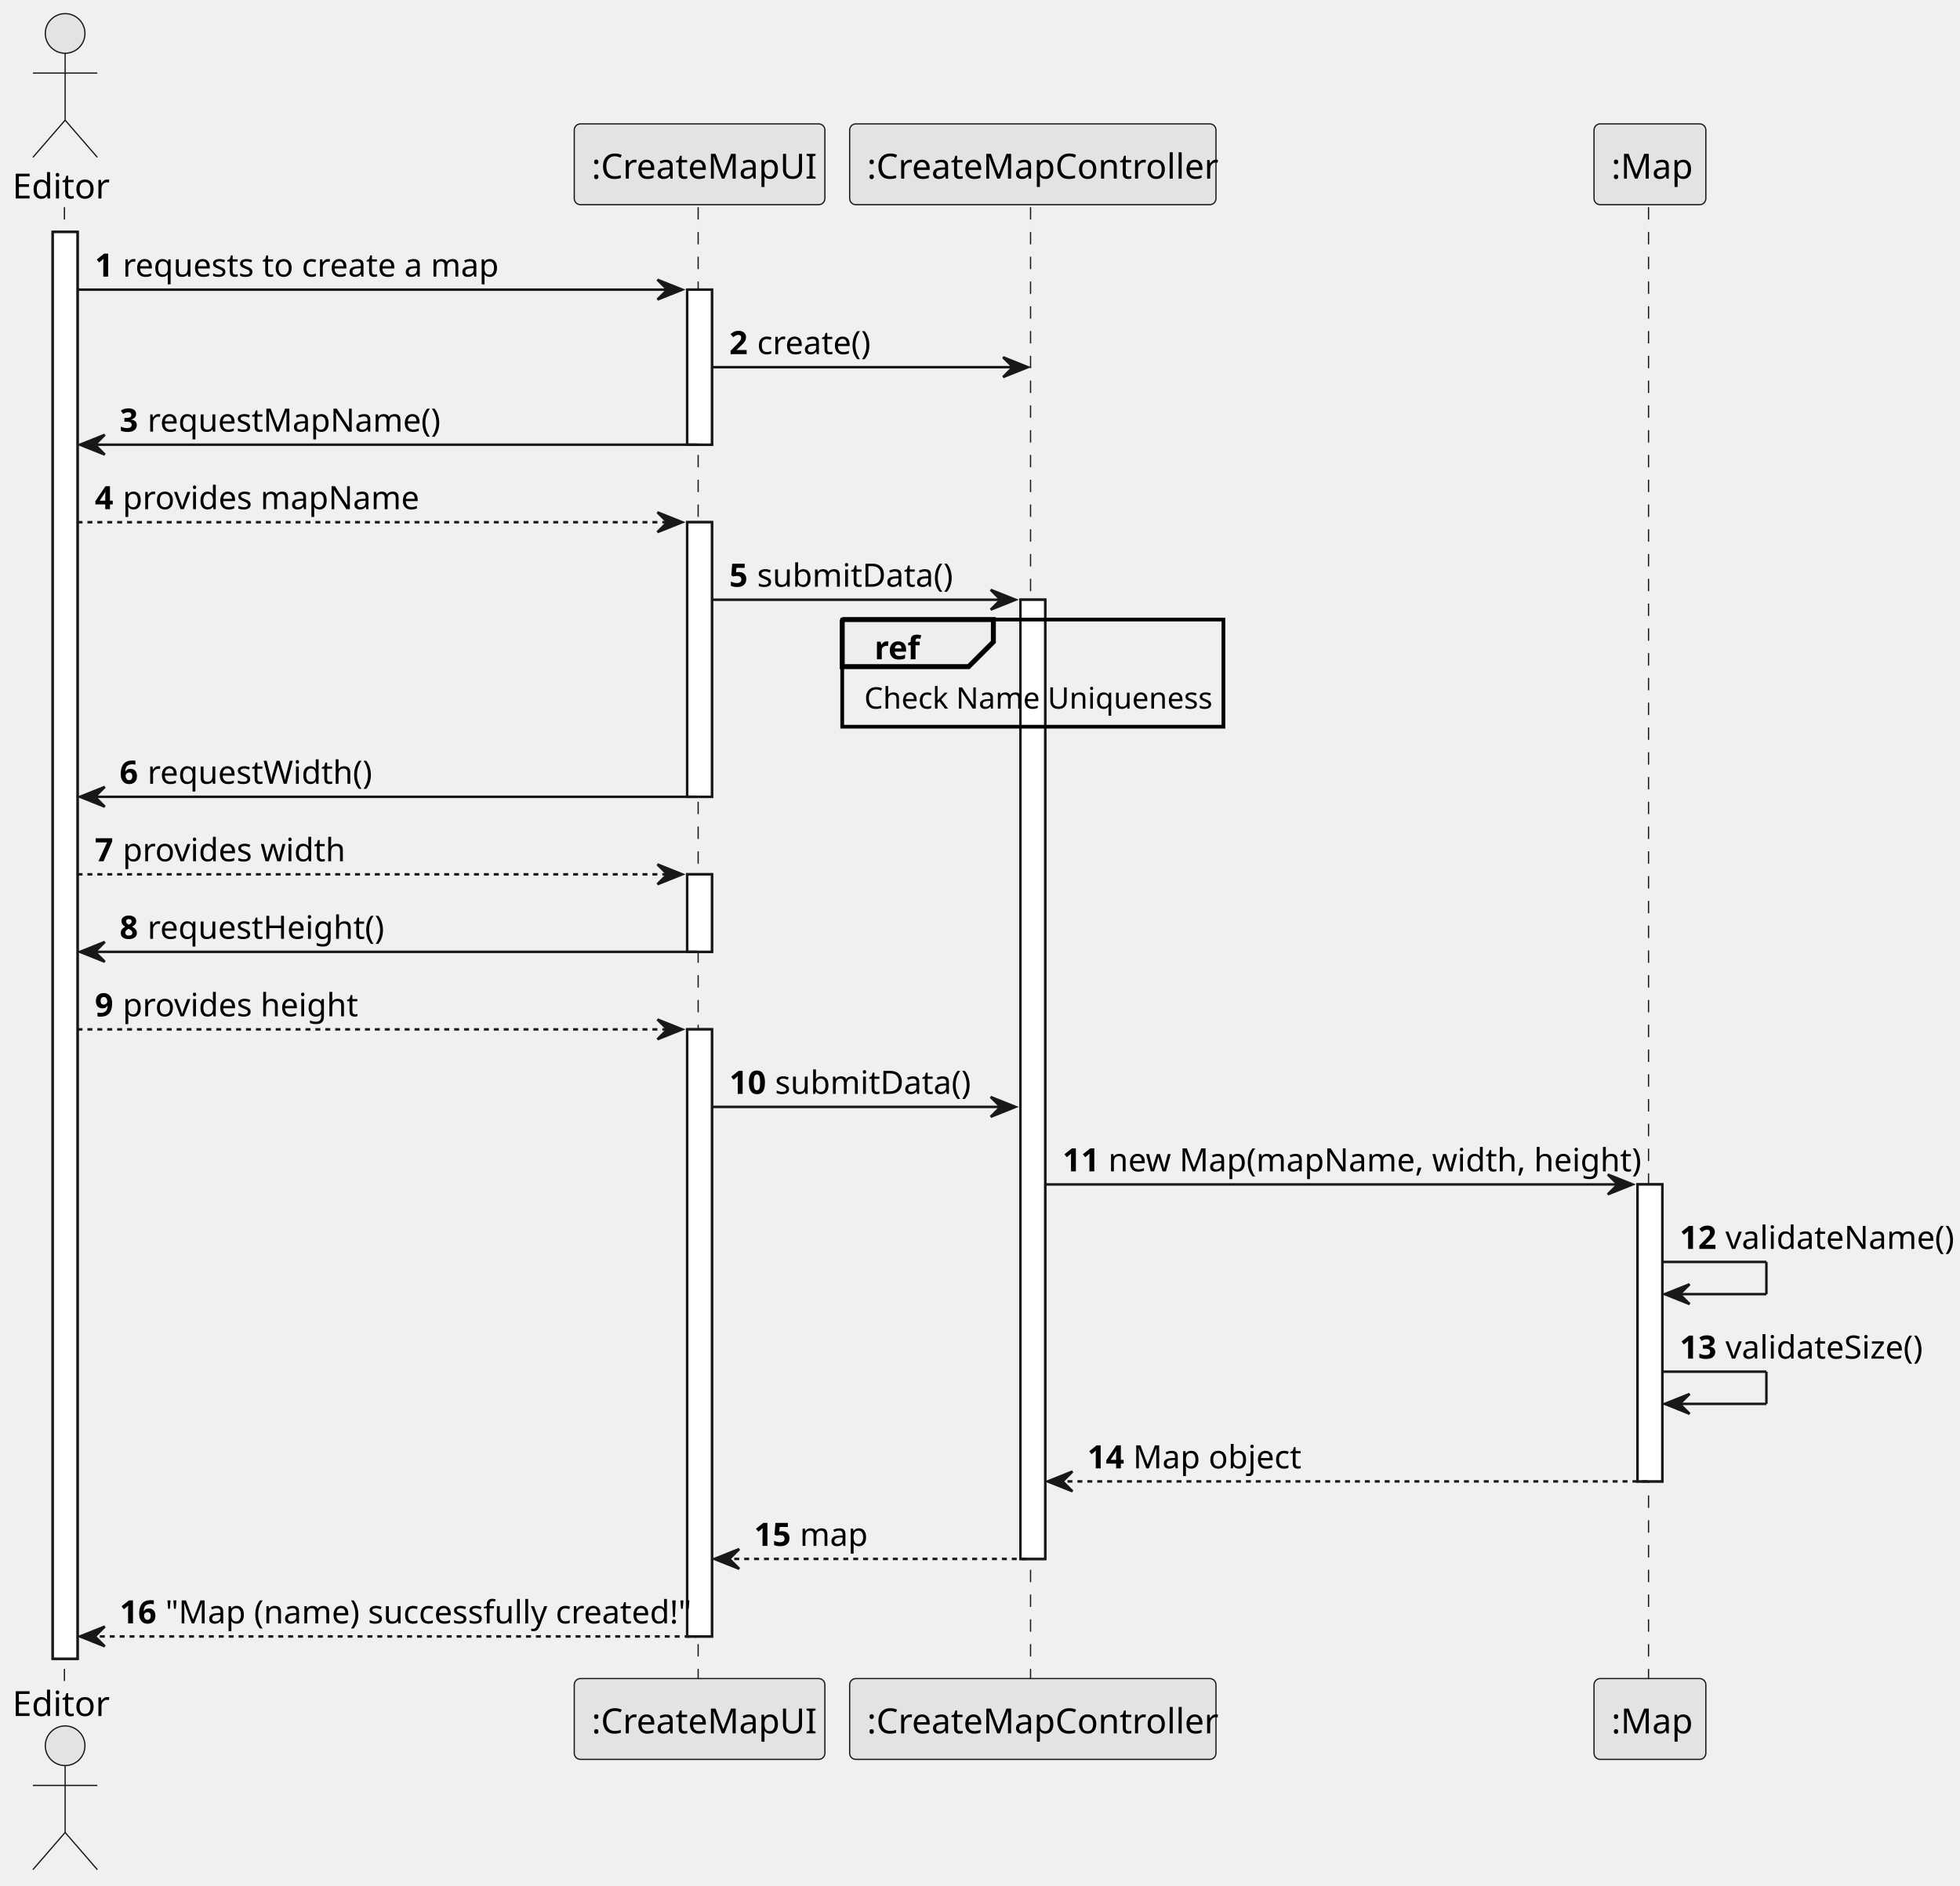
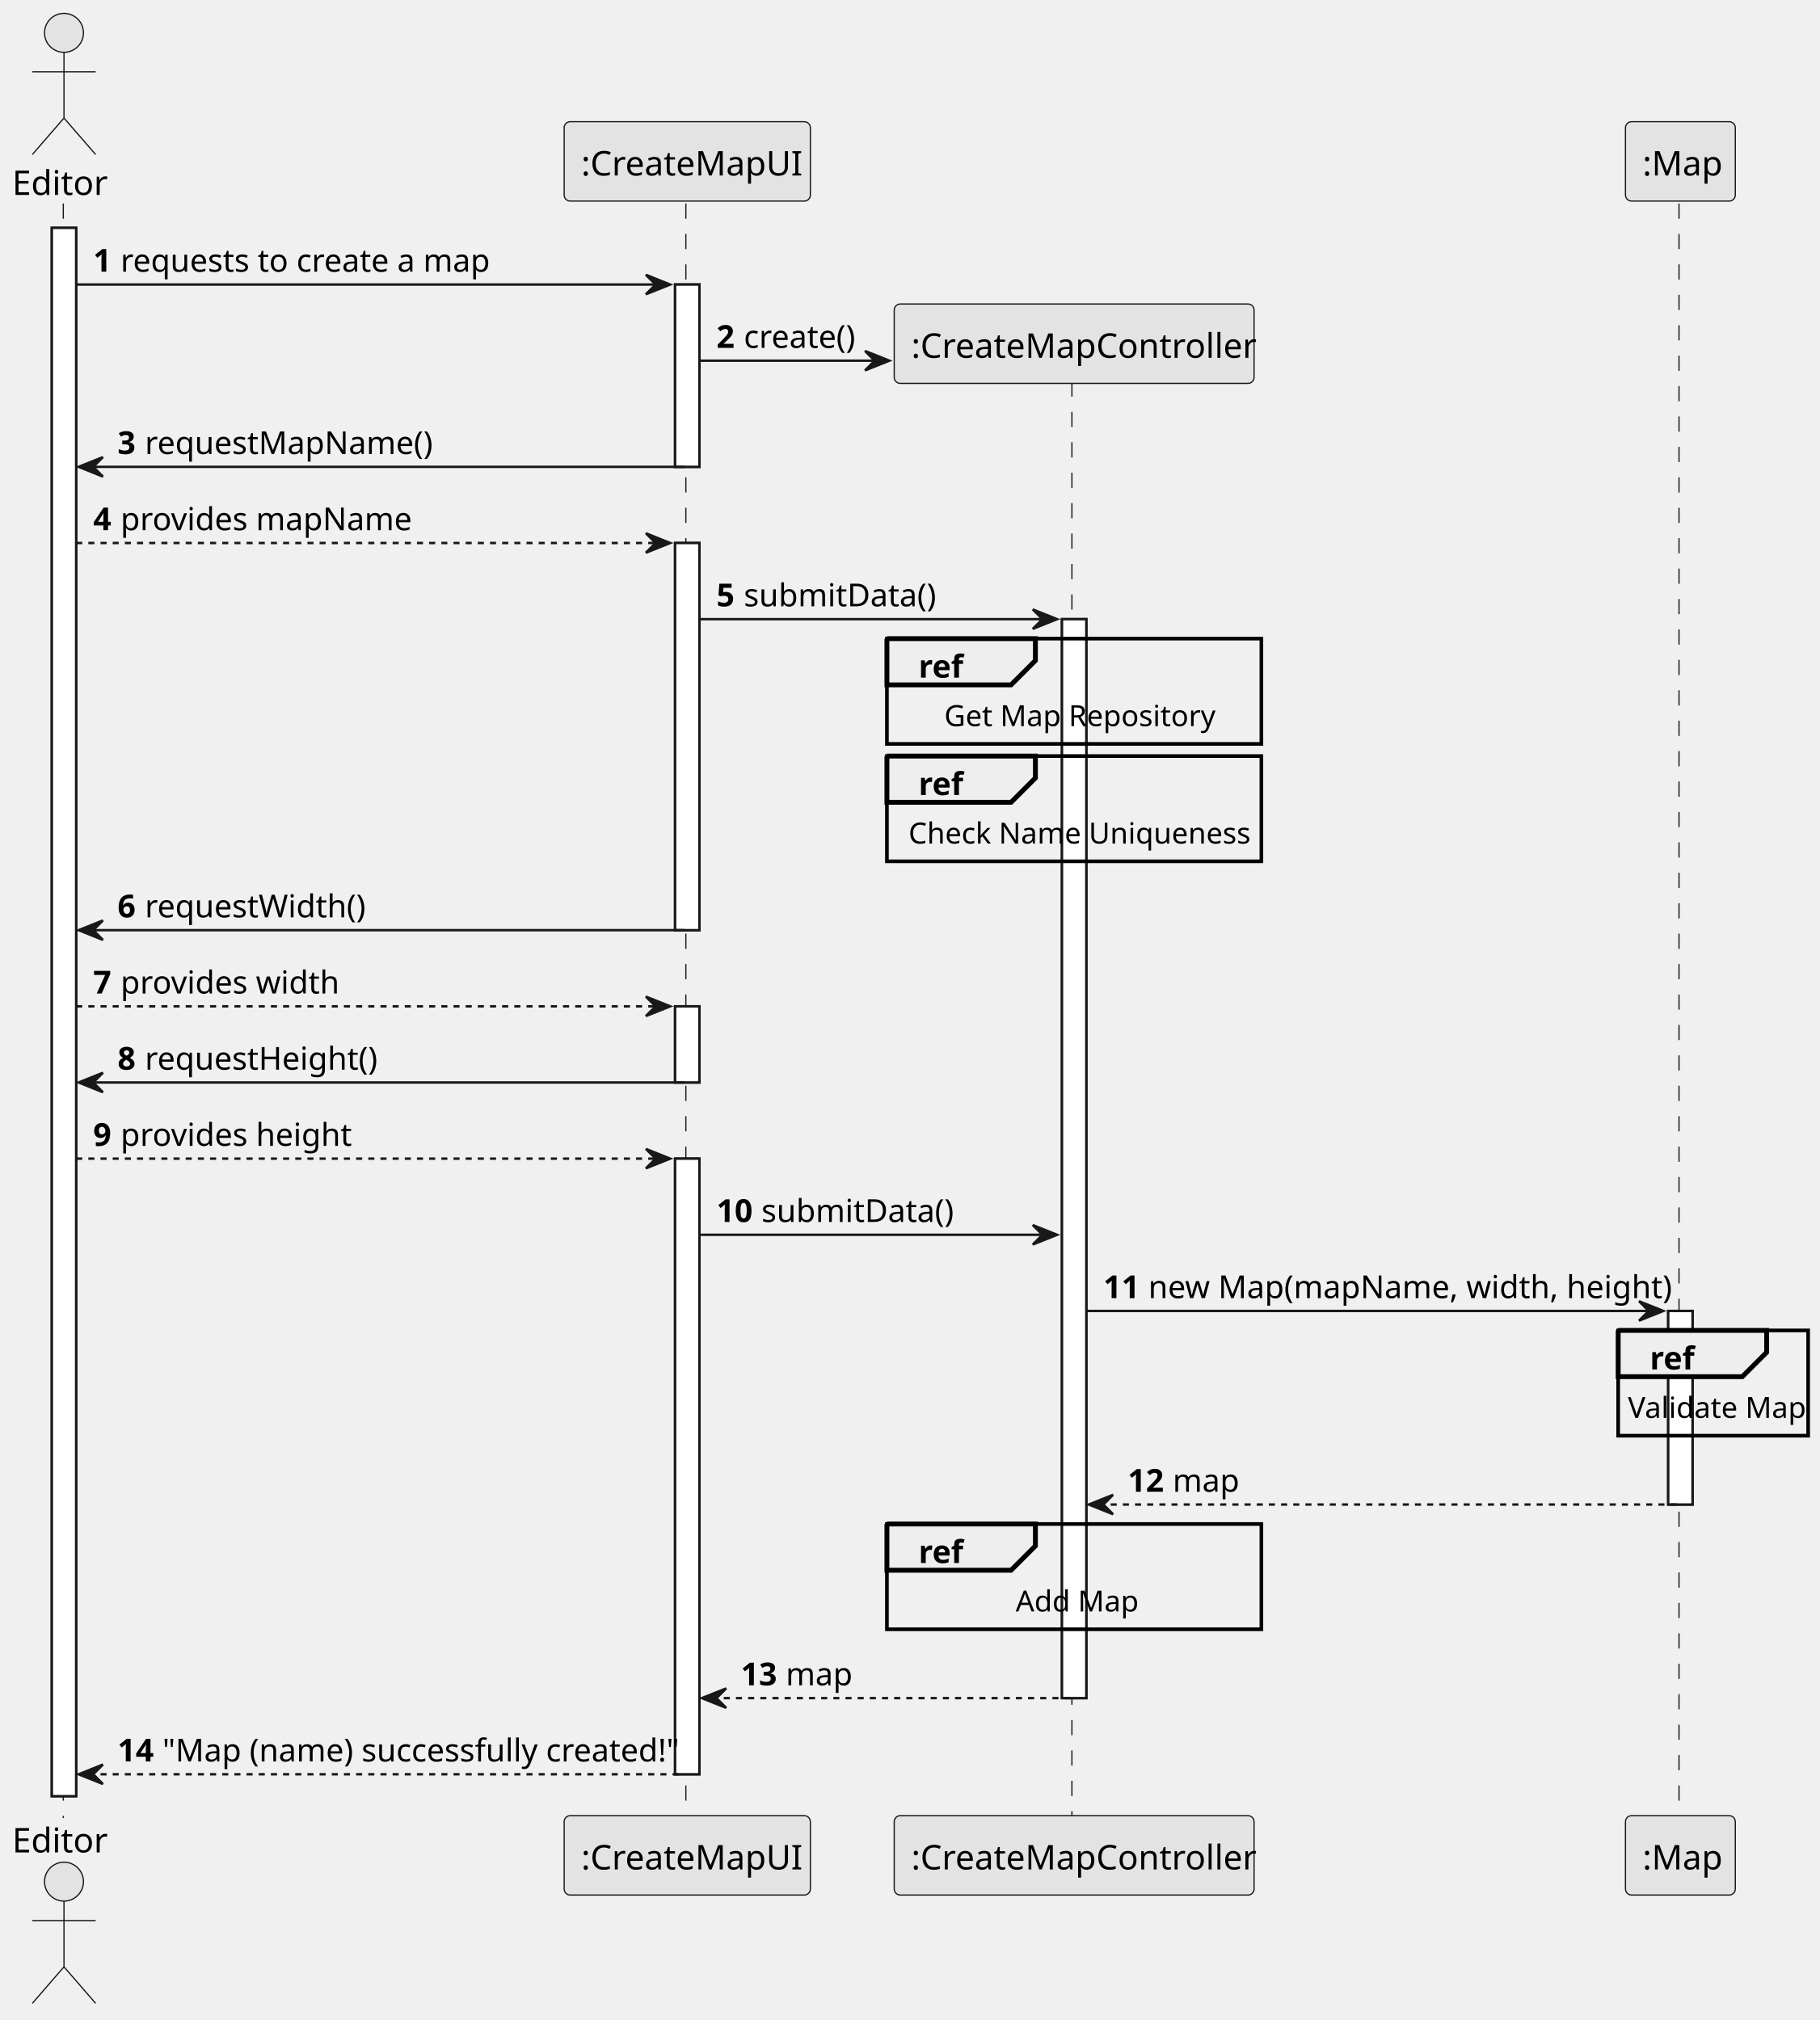
- <svg xmlns="http://www.w3.org/2000/svg" contentStyleType="text/css" height="761px" preserveAspectRatio="none" style="width:791px;height:761px;background:#FFFFFF;" version="1.1" viewBox="0 0 791 761" width="791px" zoomAndPan="magnify">
+ <svg xmlns="http://www.w3.org/2000/svg" contentStyleType="text/css" height="664px" preserveAspectRatio="none" style="width:598px;height:664px;background:#FFFFFF;" version="1.1" viewBox="0 0 598 664" width="598.4px" zoomAndPan="magnify">
  <defs />
  <g>
-     <rect fill="#FFFFFF" height="575.908" style="stroke:#181818;stroke-width:1.0;" width="10" x="21.286" y="93.621" />
-     <rect fill="#FFFFFF" height="62.582" style="stroke:#181818;stroke-width:1.0;" width="10" x="277.328" y="116.912" />
-     <rect fill="#FFFFFF" height="110.834" style="stroke:#181818;stroke-width:1.0;" width="10" x="277.328" y="210.785" />
-     <rect fill="#FFFFFF" height="31.291" style="stroke:#181818;stroke-width:1.0;" width="10" x="277.328" y="352.91" />
-     <rect fill="#FFFFFF" height="245.037" style="stroke:#181818;stroke-width:1.0;" width="10" x="277.328" y="415.492" />
-     <rect fill="#FFFFFF" height="387.162" style="stroke:#181818;stroke-width:1.0;" width="10" x="411.817" y="242.076" />
-     <rect fill="#FFFFFF" height="119.873" style="stroke:#181818;stroke-width:1.0;" width="10" x="660.866" y="478.074" />
-     <line style="stroke:#181818;stroke-width:0.5;stroke-dasharray:5.0,5.0;" x1="26" x2="26" y1="83.621" y2="678.529" />
-     <line style="stroke:#181818;stroke-width:0.5;stroke-dasharray:5.0,5.0;" x1="281.756" x2="281.756" y1="83.621" y2="678.529" />
-     <line style="stroke:#181818;stroke-width:0.5;stroke-dasharray:5.0,5.0;" x1="415.9" x2="415.9" y1="83.621" y2="678.529" />
-     <line style="stroke:#181818;stroke-width:0.5;stroke-dasharray:5.0,5.0;" x1="665.304" x2="665.304" y1="83.621" y2="678.529" />
-     <text fill="#000000" font-family="sans-serif" font-size="14" lengthAdjust="spacing" textLength="36.572" x="5" y="80.107">Editor</text>
-     <ellipse cx="26.286" cy="13.5" fill="#E3E3E3" rx="8" ry="8" style="stroke:#181818;stroke-width:0.5;" />
-     <path d="M26.286,21.5 L26.286,48.5 M13.286,29.5 L39.286,29.5 M26.286,48.5 L13.286,63.5 M26.286,48.5 L39.286,63.5 " fill="none" style="stroke:#181818;stroke-width:0.5;" />
-     <text fill="#000000" font-family="sans-serif" font-size="14" lengthAdjust="spacing" textLength="36.572" x="5" y="692.637">Editor</text>
-     <ellipse cx="26.286" cy="704.65" fill="#E3E3E3" rx="8" ry="8" style="stroke:#181818;stroke-width:0.5;" />
-     <path d="M26.286,712.65 L26.286,739.65 M13.286,720.65 L39.286,720.65 M26.286,739.65 L13.286,754.65 M26.286,739.65 L39.286,754.65 " fill="none" style="stroke:#181818;stroke-width:0.5;" />
-     <rect fill="#E3E3E3" height="32.621" rx="2.5" ry="2.5" style="stroke:#181818;stroke-width:0.5;" width="101.144" x="231.756" y="50" />
-     <text fill="#000000" font-family="sans-serif" font-size="14" lengthAdjust="spacing" textLength="87.144" x="238.756" y="72.107">:CreateMapUI</text>
-     <rect fill="#E3E3E3" height="32.621" rx="2.5" ry="2.5" style="stroke:#181818;stroke-width:0.5;" width="101.144" x="231.756" y="677.529" />
-     <text fill="#000000" font-family="sans-serif" font-size="14" lengthAdjust="spacing" textLength="87.144" x="238.756" y="699.637">:CreateMapUI</text>
-     <rect fill="#E3E3E3" height="32.621" rx="2.5" ry="2.5" style="stroke:#181818;stroke-width:0.5;" width="147.834" x="342.9" y="50" />
-     <text fill="#000000" font-family="sans-serif" font-size="14" lengthAdjust="spacing" textLength="133.834" x="349.9" y="72.107">:CreateMapController</text>
-     <rect fill="#E3E3E3" height="32.621" rx="2.5" ry="2.5" style="stroke:#181818;stroke-width:0.5;" width="147.834" x="342.9" y="677.529" />
-     <text fill="#000000" font-family="sans-serif" font-size="14" lengthAdjust="spacing" textLength="133.834" x="349.9" y="699.637">:CreateMapController</text>
-     <rect fill="#E3E3E3" height="32.621" rx="2.5" ry="2.5" style="stroke:#181818;stroke-width:0.5;" width="45.124" x="643.304" y="50" />
-     <text fill="#000000" font-family="sans-serif" font-size="14" lengthAdjust="spacing" textLength="31.124" x="650.304" y="72.107">:Map</text>
-     <rect fill="#E3E3E3" height="32.621" rx="2.5" ry="2.5" style="stroke:#181818;stroke-width:0.5;" width="45.124" x="643.304" y="677.529" />
-     <text fill="#000000" font-family="sans-serif" font-size="14" lengthAdjust="spacing" textLength="31.124" x="650.304" y="699.637">:Map</text>
-     <rect fill="#FFFFFF" height="575.908" style="stroke:#181818;stroke-width:1.0;" width="10" x="21.286" y="93.621" />
-     <rect fill="#FFFFFF" height="62.582" style="stroke:#181818;stroke-width:1.0;" width="10" x="277.328" y="116.912" />
-     <rect fill="#FFFFFF" height="110.834" style="stroke:#181818;stroke-width:1.0;" width="10" x="277.328" y="210.785" />
-     <rect fill="#FFFFFF" height="31.291" style="stroke:#181818;stroke-width:1.0;" width="10" x="277.328" y="352.91" />
-     <rect fill="#FFFFFF" height="245.037" style="stroke:#181818;stroke-width:1.0;" width="10" x="277.328" y="415.492" />
-     <rect fill="#FFFFFF" height="387.162" style="stroke:#181818;stroke-width:1.0;" width="10" x="411.817" y="242.076" />
-     <rect fill="#FFFFFF" height="119.873" style="stroke:#181818;stroke-width:1.0;" width="10" x="660.866" y="478.074" />
-     <polygon fill="#181818" points="265.328,112.912,275.328,116.912,265.328,120.912,269.328,116.912" style="stroke:#181818;stroke-width:1.0;" />
-     <line style="stroke:#181818;stroke-width:1.0;" x1="31.286" x2="271.328" y1="116.912" y2="116.912" />
-     <text fill="#000000" font-family="sans-serif" font-size="13" font-weight="bold" lengthAdjust="spacing" textLength="7.23" x="38.286" y="111.649">1</text>
-     <text fill="#000000" font-family="sans-serif" font-size="13" lengthAdjust="spacing" textLength="143.8" x="49.516" y="111.649">requests to create a map</text>
-     <polygon fill="#181818" points="404.817,144.203,414.817,148.203,404.817,152.203,408.817,148.203" style="stroke:#181818;stroke-width:1.0;" />
-     <line style="stroke:#181818;stroke-width:1.0;" x1="287.328" x2="410.817" y1="148.203" y2="148.203" />
-     <text fill="#000000" font-family="sans-serif" font-size="13" font-weight="bold" lengthAdjust="spacing" textLength="7.23" x="294.328" y="142.94">2</text>
-     <text fill="#000000" font-family="sans-serif" font-size="13" lengthAdjust="spacing" textLength="44.789" x="305.558" y="142.94">create()</text>
-     <polygon fill="#181818" points="42.286,175.494,32.286,179.494,42.286,183.494,38.286,179.494" style="stroke:#181818;stroke-width:1.0;" />
-     <line style="stroke:#181818;stroke-width:1.0;" x1="36.286" x2="281.328" y1="179.494" y2="179.494" />
-     <text fill="#000000" font-family="sans-serif" font-size="13" font-weight="bold" lengthAdjust="spacing" textLength="7.23" x="48.286" y="174.231">3</text>
-     <text fill="#000000" font-family="sans-serif" font-size="13" lengthAdjust="spacing" textLength="111.985" x="59.516" y="174.231">requestMapName()</text>
-     <polygon fill="#181818" points="265.328,206.785,275.328,210.785,265.328,214.785,269.328,210.785" style="stroke:#181818;stroke-width:1.0;" />
-     <line style="stroke:#181818;stroke-width:1.0;stroke-dasharray:2.0,2.0;" x1="31.286" x2="271.328" y1="210.785" y2="210.785" />
-     <text fill="#000000" font-family="sans-serif" font-size="13" font-weight="bold" lengthAdjust="spacing" textLength="7.23" x="38.286" y="205.523">4</text>
-     <text fill="#000000" font-family="sans-serif" font-size="13" lengthAdjust="spacing" textLength="112.715" x="49.516" y="205.523">provides mapName</text>
-     <polygon fill="#181818" points="399.817,238.076,409.817,242.076,399.817,246.076,403.817,242.076" style="stroke:#181818;stroke-width:1.0;" />
-     <line style="stroke:#181818;stroke-width:1.0;" x1="287.328" x2="405.817" y1="242.076" y2="242.076" />
-     <text fill="#000000" font-family="sans-serif" font-size="13" font-weight="bold" lengthAdjust="spacing" textLength="7.23" x="294.328" y="236.814">5</text>
-     <text fill="#000000" font-family="sans-serif" font-size="13" lengthAdjust="spacing" textLength="74.407" x="305.558" y="236.814">submitData()</text>
-     <rect fill="none" height="43.252" style="stroke:#000000;stroke-width:1.5;" width="153.834" x="339.9" y="250.076" />
-     <path d="M339.9,250.076 L400.9,250.076 L400.9,259.076 L390.9,269.076 L339.9,269.076 L339.9,250.076 " fill="#EEEEEE" style="stroke:#000000;stroke-width:2.0;" />
-     <text fill="#000000" font-family="sans-serif" font-size="13" font-weight="bold" lengthAdjust="spacing" textLength="16.618" x="352.9" y="266.104">ref</text>
-     <text fill="#000000" font-family="sans-serif" font-size="12" lengthAdjust="spacing" textLength="136.066" x="348.784" y="286.025">Check Name Uniqueness</text>
-     <polygon fill="#181818" points="42.286,317.619,32.286,321.619,42.286,325.619,38.286,321.619" style="stroke:#181818;stroke-width:1.0;" />
-     <line style="stroke:#181818;stroke-width:1.0;" x1="36.286" x2="281.328" y1="321.619" y2="321.619" />
-     <text fill="#000000" font-family="sans-serif" font-size="13" font-weight="bold" lengthAdjust="spacing" textLength="7.23" x="48.286" y="316.356">6</text>
-     <text fill="#000000" font-family="sans-serif" font-size="13" lengthAdjust="spacing" textLength="85.249" x="59.516" y="316.356">requestWidth()</text>
-     <polygon fill="#181818" points="265.328,348.91,275.328,352.91,265.328,356.91,269.328,352.91" style="stroke:#181818;stroke-width:1.0;" />
-     <line style="stroke:#181818;stroke-width:1.0;stroke-dasharray:2.0,2.0;" x1="31.286" x2="271.328" y1="352.91" y2="352.91" />
-     <text fill="#000000" font-family="sans-serif" font-size="13" font-weight="bold" lengthAdjust="spacing" textLength="7.23" x="38.286" y="347.647">7</text>
-     <text fill="#000000" font-family="sans-serif" font-size="13" lengthAdjust="spacing" textLength="83.097" x="49.516" y="347.647">provides width</text>
-     <polygon fill="#181818" points="42.286,380.201,32.286,384.201,42.286,388.201,38.286,384.201" style="stroke:#181818;stroke-width:1.0;" />
-     <line style="stroke:#181818;stroke-width:1.0;" x1="36.286" x2="281.328" y1="384.201" y2="384.201" />
-     <text fill="#000000" font-family="sans-serif" font-size="13" font-weight="bold" lengthAdjust="spacing" textLength="7.23" x="48.286" y="378.938">8</text>
-     <text fill="#000000" font-family="sans-serif" font-size="13" lengthAdjust="spacing" textLength="89.597" x="59.516" y="378.938">requestHeight()</text>
-     <polygon fill="#181818" points="265.328,411.492,275.328,415.492,265.328,419.492,269.328,415.492" style="stroke:#181818;stroke-width:1.0;" />
-     <line style="stroke:#181818;stroke-width:1.0;stroke-dasharray:2.0,2.0;" x1="31.286" x2="271.328" y1="415.492" y2="415.492" />
-     <text fill="#000000" font-family="sans-serif" font-size="13" font-weight="bold" lengthAdjust="spacing" textLength="7.23" x="38.286" y="410.229">9</text>
-     <text fill="#000000" font-family="sans-serif" font-size="13" lengthAdjust="spacing" textLength="88.169" x="49.516" y="410.229">provides height</text>
-     <polygon fill="#181818" points="399.817,442.783,409.817,446.783,399.817,450.783,403.817,446.783" style="stroke:#181818;stroke-width:1.0;" />
-     <line style="stroke:#181818;stroke-width:1.0;" x1="287.328" x2="405.817" y1="446.783" y2="446.783" />
-     <text fill="#000000" font-family="sans-serif" font-size="13" font-weight="bold" lengthAdjust="spacing" textLength="14.46" x="294.328" y="441.521">10</text>
-     <text fill="#000000" font-family="sans-serif" font-size="13" lengthAdjust="spacing" textLength="74.407" x="312.788" y="441.521">submitData()</text>
-     <polygon fill="#181818" points="648.866,474.074,658.866,478.074,648.866,482.074,652.866,478.074" style="stroke:#181818;stroke-width:1.0;" />
-     <line style="stroke:#181818;stroke-width:1.0;" x1="421.817" x2="654.866" y1="478.074" y2="478.074" />
-     <text fill="#000000" font-family="sans-serif" font-size="13" font-weight="bold" lengthAdjust="spacing" textLength="14.46" x="428.817" y="472.812">11</text>
-     <text fill="#000000" font-family="sans-serif" font-size="13" lengthAdjust="spacing" textLength="201.589" x="447.277" y="472.812">new Map(mapName, width, height)</text>
-     <line style="stroke:#181818;stroke-width:1.0;" x1="670.866" x2="712.866" y1="509.365" y2="509.365" />
-     <line style="stroke:#181818;stroke-width:1.0;" x1="712.866" x2="712.866" y1="509.365" y2="522.365" />
-     <line style="stroke:#181818;stroke-width:1.0;" x1="671.866" x2="712.866" y1="522.365" y2="522.365" />
-     <polygon fill="#181818" points="681.866,518.365,671.866,522.365,681.866,526.365,677.866,522.365" style="stroke:#181818;stroke-width:1.0;" />
-     <text fill="#000000" font-family="sans-serif" font-size="13" font-weight="bold" lengthAdjust="spacing" textLength="14.46" x="677.866" y="504.103">12</text>
-     <text fill="#000000" font-family="sans-serif" font-size="13" lengthAdjust="spacing" textLength="88.144" x="696.326" y="504.103">validateName()</text>
-     <line style="stroke:#181818;stroke-width:1.0;" x1="670.866" x2="712.866" y1="553.656" y2="553.656" />
-     <line style="stroke:#181818;stroke-width:1.0;" x1="712.866" x2="712.866" y1="553.656" y2="566.656" />
-     <line style="stroke:#181818;stroke-width:1.0;" x1="671.866" x2="712.866" y1="566.656" y2="566.656" />
-     <polygon fill="#181818" points="681.866,562.656,671.866,566.656,681.866,570.656,677.866,566.656" style="stroke:#181818;stroke-width:1.0;" />
-     <text fill="#000000" font-family="sans-serif" font-size="13" font-weight="bold" lengthAdjust="spacing" textLength="14.46" x="677.866" y="548.394">13</text>
-     <text fill="#000000" font-family="sans-serif" font-size="13" lengthAdjust="spacing" textLength="78.755" x="696.326" y="548.394">validateSize()</text>
-     <polygon fill="#181818" points="432.817,593.947,422.817,597.947,432.817,601.947,428.817,597.947" style="stroke:#181818;stroke-width:1.0;" />
-     <line style="stroke:#181818;stroke-width:1.0;stroke-dasharray:2.0,2.0;" x1="426.817" x2="664.866" y1="597.947" y2="597.947" />
-     <text fill="#000000" font-family="sans-serif" font-size="13" font-weight="bold" lengthAdjust="spacing" textLength="14.46" x="438.817" y="592.685">14</text>
-     <text fill="#000000" font-family="sans-serif" font-size="13" lengthAdjust="spacing" textLength="63.591" x="457.277" y="592.685">Map object</text>
-     <polygon fill="#181818" points="298.328,625.238,288.328,629.238,298.328,633.238,294.328,629.238" style="stroke:#181818;stroke-width:1.0;" />
-     <line style="stroke:#181818;stroke-width:1.0;stroke-dasharray:2.0,2.0;" x1="292.328" x2="415.817" y1="629.238" y2="629.238" />
-     <text fill="#000000" font-family="sans-serif" font-size="13" font-weight="bold" lengthAdjust="spacing" textLength="14.46" x="304.328" y="623.976">15</text>
-     <text fill="#000000" font-family="sans-serif" font-size="13" lengthAdjust="spacing" textLength="25.289" x="322.788" y="623.976">map</text>
-     <polygon fill="#181818" points="42.286,656.529,32.286,660.529,42.286,664.529,38.286,660.529" style="stroke:#181818;stroke-width:1.0;" />
-     <line style="stroke:#181818;stroke-width:1.0;stroke-dasharray:2.0,2.0;" x1="36.286" x2="281.328" y1="660.529" y2="660.529" />
-     <text fill="#000000" font-family="sans-serif" font-size="13" font-weight="bold" lengthAdjust="spacing" textLength="14.46" x="48.286" y="655.267">16</text>
-     <text fill="#000000" font-family="sans-serif" font-size="13" lengthAdjust="spacing" textLength="203.582" x="66.746" y="655.267">"Map (name) successfully created!"</text>
+     <rect fill="#FFFFFF" height="515.53" style="stroke:#181818;stroke-width:0.8;" width="8" x="17.029" y="74.897" />
+     <rect fill="#FFFFFF" height="59.93" style="stroke:#181818;stroke-width:0.8;" width="8" x="221.863" y="93.53" />
+     <rect fill="#FFFFFF" height="127.269" style="stroke:#181818;stroke-width:0.8;" width="8" x="221.863" y="178.492" />
+     <rect fill="#FFFFFF" height="25.033" style="stroke:#181818;stroke-width:0.8;" width="8" x="221.863" y="330.794" />
+     <rect fill="#FFFFFF" height="202.367" style="stroke:#181818;stroke-width:0.8;" width="8" x="221.863" y="380.859" />
+     <rect fill="#FFFFFF" height="354.669" style="stroke:#181818;stroke-width:0.8;" width="8" x="349.011" y="203.525" />
+     <rect fill="#FFFFFF" height="63.634" style="stroke:#181818;stroke-width:0.8;" width="8" x="548.25" y="430.925" />
+     <line style="stroke:#181818;stroke-width:0.4;stroke-dasharray:5.0,5.0;" x1="20.8" x2="20.8" y1="66.897" y2="597.627" />
+     <line style="stroke:#181818;stroke-width:0.4;stroke-dasharray:5.0,5.0;" x1="225.405" x2="225.405" y1="66.897" y2="597.627" />
+     <line style="stroke:#181818;stroke-width:0.4;stroke-dasharray:5.0,5.0;" x1="352.278" x2="352.278" y1="125.378" y2="597.627" />
+     <line style="stroke:#181818;stroke-width:0.4;stroke-dasharray:5.0,5.0;" x1="551.801" x2="551.801" y1="66.897" y2="597.627" />
+     <text fill="#000000" font-family="sans-serif" font-size="11.2" lengthAdjust="spacing" textLength="29.258" x="4" y="64.086">Editor</text>
+     <ellipse cx="21.029" cy="10.8" fill="#E3E3E3" rx="6.4" ry="6.4" style="stroke:#181818;stroke-width:0.4;" />
+     <path d="M21.029,17.2 L21.029,38.8 M10.629,23.6 L31.429,23.6 M21.029,38.8 L10.629,50.8 M21.029,38.8 L31.429,50.8 " fill="none" style="stroke:#181818;stroke-width:0.4;" />
+     <text fill="#000000" font-family="sans-serif" font-size="11.2" lengthAdjust="spacing" textLength="29.258" x="4" y="608.913">Editor</text>
+     <ellipse cx="21.029" cy="618.523" fill="#E3E3E3" rx="6.4" ry="6.4" style="stroke:#181818;stroke-width:0.4;" />
+     <path d="M21.029,624.923 L21.029,646.523 M10.629,631.323 L31.429,631.323 M21.029,646.523 L10.629,658.523 M21.029,646.523 L31.429,658.523 " fill="none" style="stroke:#181818;stroke-width:0.4;" />
+     <rect fill="#E3E3E3" height="26.097" rx="2" ry="2" style="stroke:#181818;stroke-width:0.4;" width="80.916" x="185.405" y="40" />
+     <text fill="#000000" font-family="sans-serif" font-size="11.2" lengthAdjust="spacing" textLength="69.716" x="191.005" y="57.686">:CreateMapUI</text>
+     <rect fill="#E3E3E3" height="26.097" rx="2" ry="2" style="stroke:#181818;stroke-width:0.4;" width="80.916" x="185.405" y="596.827" />
+     <text fill="#000000" font-family="sans-serif" font-size="11.2" lengthAdjust="spacing" textLength="69.716" x="191.005" y="614.513">:CreateMapUI</text>
+     <rect fill="#E3E3E3" height="26.097" rx="2" ry="2" style="stroke:#181818;stroke-width:0.4;" width="118.267" x="293.878" y="596.827" />
+     <text fill="#000000" font-family="sans-serif" font-size="11.2" lengthAdjust="spacing" textLength="107.067" x="299.478" y="614.513">:CreateMapController</text>
+     <rect fill="#E3E3E3" height="26.097" rx="2" ry="2" style="stroke:#181818;stroke-width:0.4;" width="36.099" x="534.201" y="40" />
+     <text fill="#000000" font-family="sans-serif" font-size="11.2" lengthAdjust="spacing" textLength="24.899" x="539.801" y="57.686">:Map</text>
+     <rect fill="#E3E3E3" height="26.097" rx="2" ry="2" style="stroke:#181818;stroke-width:0.4;" width="36.099" x="534.201" y="596.827" />
+     <text fill="#000000" font-family="sans-serif" font-size="11.2" lengthAdjust="spacing" textLength="24.899" x="539.801" y="614.513">:Map</text>
+     <rect fill="#FFFFFF" height="515.53" style="stroke:#181818;stroke-width:0.8;" width="8" x="17.029" y="74.897" />
+     <rect fill="#FFFFFF" height="59.93" style="stroke:#181818;stroke-width:0.8;" width="8" x="221.863" y="93.53" />
+     <rect fill="#FFFFFF" height="127.269" style="stroke:#181818;stroke-width:0.8;" width="8" x="221.863" y="178.492" />
+     <rect fill="#FFFFFF" height="25.033" style="stroke:#181818;stroke-width:0.8;" width="8" x="221.863" y="330.794" />
+     <rect fill="#FFFFFF" height="202.367" style="stroke:#181818;stroke-width:0.8;" width="8" x="221.863" y="380.859" />
+     <rect fill="#FFFFFF" height="354.669" style="stroke:#181818;stroke-width:0.8;" width="8" x="349.011" y="203.525" />
+     <rect fill="#FFFFFF" height="63.634" style="stroke:#181818;stroke-width:0.8;" width="8" x="548.25" y="430.925" />
+     <polygon fill="#181818" points="212.262,90.33,220.262,93.53,212.262,96.73,215.463,93.53" style="stroke:#181818;stroke-width:0.8;" />
+     <line style="stroke:#181818;stroke-width:0.8;" x1="25.029" x2="217.062" y1="93.53" y2="93.53" />
+     <text fill="#000000" font-family="sans-serif" font-size="10.4" font-weight="bold" lengthAdjust="spacing" textLength="5.784" x="30.629" y="89.32">1</text>
+     <text fill="#000000" font-family="sans-serif" font-size="10.4" lengthAdjust="spacing" textLength="115.04" x="39.613" y="89.32">requests to create a map</text>
+     <polygon fill="#181818" points="284.278,115.362,292.278,118.562,284.278,121.763,287.478,118.562" style="stroke:#181818;stroke-width:0.8;" />
+     <line style="stroke:#181818;stroke-width:0.8;" x1="229.863" x2="289.078" y1="118.562" y2="118.562" />
+     <text fill="#000000" font-family="sans-serif" font-size="10.4" font-weight="bold" lengthAdjust="spacing" textLength="5.784" x="235.463" y="114.352">2</text>
+     <text fill="#000000" font-family="sans-serif" font-size="10.4" lengthAdjust="spacing" textLength="35.831" x="244.446" y="114.352">create()</text>
+     <rect fill="#E3E3E3" height="26.097" rx="2" ry="2" style="stroke:#181818;stroke-width:0.4;" width="118.267" x="293.878" y="99.93" />
+     <text fill="#000000" font-family="sans-serif" font-size="11.2" lengthAdjust="spacing" textLength="107.067" x="299.478" y="117.616">:CreateMapController</text>
+     <polygon fill="#181818" points="33.829,150.259,25.829,153.459,33.829,156.659,30.629,153.459" style="stroke:#181818;stroke-width:0.8;" />
+     <line style="stroke:#181818;stroke-width:0.8;" x1="29.029" x2="225.062" y1="153.459" y2="153.459" />
+     <text fill="#000000" font-family="sans-serif" font-size="10.4" font-weight="bold" lengthAdjust="spacing" textLength="5.784" x="38.629" y="149.249">3</text>
+     <text fill="#000000" font-family="sans-serif" font-size="10.4" lengthAdjust="spacing" textLength="89.588" x="47.613" y="149.249">requestMapName()</text>
+     <polygon fill="#181818" points="212.262,175.292,220.262,178.492,212.262,181.692,215.463,178.492" style="stroke:#181818;stroke-width:0.8;" />
+     <line style="stroke:#181818;stroke-width:0.8;stroke-dasharray:2.0,2.0;" x1="25.029" x2="217.062" y1="178.492" y2="178.492" />
+     <text fill="#000000" font-family="sans-serif" font-size="10.4" font-weight="bold" lengthAdjust="spacing" textLength="5.784" x="30.629" y="174.282">4</text>
+     <text fill="#000000" font-family="sans-serif" font-size="10.4" lengthAdjust="spacing" textLength="90.172" x="39.613" y="174.282">provides mapName</text>
+     <polygon fill="#181818" points="339.411,200.325,347.411,203.525,339.411,206.725,342.611,203.525" style="stroke:#181818;stroke-width:0.8;" />
+     <line style="stroke:#181818;stroke-width:0.8;" x1="229.863" x2="344.211" y1="203.525" y2="203.525" />
+     <text fill="#000000" font-family="sans-serif" font-size="10.4" font-weight="bold" lengthAdjust="spacing" textLength="5.784" x="235.463" y="199.315">5</text>
+     <text fill="#000000" font-family="sans-serif" font-size="10.4" lengthAdjust="spacing" textLength="59.526" x="244.446" y="199.315">submitData()</text>
+     <rect fill="none" height="34.602" style="stroke:#000000;stroke-width:1.2;" width="123.067" x="291.478" y="209.925" />
+     <path d="M291.478,209.925 L340.278,209.925 L340.278,217.125 L332.278,225.125 L291.478,225.125 L291.478,209.925 " fill="#EEEEEE" style="stroke:#000000;stroke-width:1.6;" />
+     <text fill="#000000" font-family="sans-serif" font-size="10.4" font-weight="bold" lengthAdjust="spacing" textLength="13.294" x="301.878" y="222.748">ref</text>
+     <text fill="#000000" font-family="sans-serif" font-size="9.6" lengthAdjust="spacing" textLength="85.369" x="310.327" y="238.684">Get Map Repository</text>
+     <rect fill="none" height="34.602" style="stroke:#000000;stroke-width:1.2;" width="123.067" x="291.478" y="248.527" />
+     <path d="M291.478,248.527 L340.278,248.527 L340.278,255.727 L332.278,263.727 L291.478,263.727 L291.478,248.527 " fill="#EEEEEE" style="stroke:#000000;stroke-width:1.6;" />
+     <text fill="#000000" font-family="sans-serif" font-size="10.4" font-weight="bold" lengthAdjust="spacing" textLength="13.294" x="301.878" y="261.349">ref</text>
+     <text fill="#000000" font-family="sans-serif" font-size="9.6" lengthAdjust="spacing" textLength="108.853" x="298.585" y="277.286">Check Name Uniqueness</text>
+     <polygon fill="#181818" points="33.829,302.561,25.829,305.761,33.829,308.961,30.629,305.761" style="stroke:#181818;stroke-width:0.8;" />
+     <line style="stroke:#181818;stroke-width:0.8;" x1="29.029" x2="225.062" y1="305.761" y2="305.761" />
+     <text fill="#000000" font-family="sans-serif" font-size="10.4" font-weight="bold" lengthAdjust="spacing" textLength="5.784" x="38.629" y="301.551">6</text>
+     <text fill="#000000" font-family="sans-serif" font-size="10.4" lengthAdjust="spacing" textLength="68.199" x="47.613" y="301.551">requestWidth()</text>
+     <polygon fill="#181818" points="212.262,327.594,220.262,330.794,212.262,333.994,215.463,330.794" style="stroke:#181818;stroke-width:0.8;" />
+     <line style="stroke:#181818;stroke-width:0.8;stroke-dasharray:2.0,2.0;" x1="25.029" x2="217.062" y1="330.794" y2="330.794" />
+     <text fill="#000000" font-family="sans-serif" font-size="10.4" font-weight="bold" lengthAdjust="spacing" textLength="5.784" x="30.629" y="326.584">7</text>
+     <text fill="#000000" font-family="sans-serif" font-size="10.4" lengthAdjust="spacing" textLength="66.478" x="39.613" y="326.584">provides width</text>
+     <polygon fill="#181818" points="33.829,352.627,25.829,355.827,33.829,359.027,30.629,355.827" style="stroke:#181818;stroke-width:0.8;" />
+     <line style="stroke:#181818;stroke-width:0.8;" x1="29.029" x2="225.062" y1="355.827" y2="355.827" />
+     <text fill="#000000" font-family="sans-serif" font-size="10.4" font-weight="bold" lengthAdjust="spacing" textLength="5.784" x="38.629" y="351.616">8</text>
+     <text fill="#000000" font-family="sans-serif" font-size="10.4" lengthAdjust="spacing" textLength="71.678" x="47.613" y="351.616">requestHeight()</text>
+     <polygon fill="#181818" points="212.262,377.659,220.262,380.859,212.262,384.059,215.463,380.859" style="stroke:#181818;stroke-width:0.8;" />
+     <line style="stroke:#181818;stroke-width:0.8;stroke-dasharray:2.0,2.0;" x1="25.029" x2="217.062" y1="380.859" y2="380.859" />
+     <text fill="#000000" font-family="sans-serif" font-size="10.4" font-weight="bold" lengthAdjust="spacing" textLength="5.784" x="30.629" y="376.649">9</text>
+     <text fill="#000000" font-family="sans-serif" font-size="10.4" lengthAdjust="spacing" textLength="70.535" x="39.613" y="376.649">provides height</text>
+     <polygon fill="#181818" points="339.411,402.692,347.411,405.892,339.411,409.092,342.611,405.892" style="stroke:#181818;stroke-width:0.8;" />
+     <line style="stroke:#181818;stroke-width:0.8;" x1="229.863" x2="344.211" y1="405.892" y2="405.892" />
+     <text fill="#000000" font-family="sans-serif" font-size="10.4" font-weight="bold" lengthAdjust="spacing" textLength="11.568" x="235.463" y="401.682">10</text>
+     <text fill="#000000" font-family="sans-serif" font-size="10.4" lengthAdjust="spacing" textLength="59.526" x="250.231" y="401.682">submitData()</text>
+     <polygon fill="#181818" points="538.65,427.725,546.65,430.925,538.65,434.125,541.85,430.925" style="stroke:#181818;stroke-width:0.8;" />
+     <line style="stroke:#181818;stroke-width:0.8;" x1="357.011" x2="543.45" y1="430.925" y2="430.925" />
+     <text fill="#000000" font-family="sans-serif" font-size="10.4" font-weight="bold" lengthAdjust="spacing" textLength="11.568" x="362.611" y="426.715">11</text>
+     <text fill="#000000" font-family="sans-serif" font-size="10.4" lengthAdjust="spacing" textLength="161.271" x="377.379" y="426.715">new Map(mapName, width, height)</text>
+     <rect fill="none" height="34.602" style="stroke:#000000;stroke-width:1.2;" width="62.434" x="531.801" y="437.325" />
+     <path d="M531.801,437.325 L580.601,437.325 L580.601,444.525 L572.601,452.525 L531.801,452.525 L531.801,437.325 " fill="#EEEEEE" style="stroke:#000000;stroke-width:1.6;" />
+     <text fill="#000000" font-family="sans-serif" font-size="10.4" font-weight="bold" lengthAdjust="spacing" textLength="13.294" x="542.201" y="450.148">ref</text>
+     <text fill="#000000" font-family="sans-serif" font-size="9.6" lengthAdjust="spacing" textLength="56.034" x="535.001" y="466.084">Validate Map</text>
+     <polygon fill="#181818" points="365.811,491.359,357.811,494.559,365.811,497.759,362.611,494.559" style="stroke:#181818;stroke-width:0.8;" />
+     <line style="stroke:#181818;stroke-width:0.8;stroke-dasharray:2.0,2.0;" x1="361.011" x2="551.45" y1="494.559" y2="494.559" />
+     <text fill="#000000" font-family="sans-serif" font-size="10.4" font-weight="bold" lengthAdjust="spacing" textLength="11.568" x="370.611" y="490.349">12</text>
+     <text fill="#000000" font-family="sans-serif" font-size="10.4" lengthAdjust="spacing" textLength="20.231" x="385.379" y="490.349">map</text>
+     <rect fill="none" height="34.602" style="stroke:#000000;stroke-width:1.2;" width="123.067" x="291.478" y="500.959" />
+     <path d="M291.478,500.959 L340.278,500.959 L340.278,508.159 L332.278,516.159 L291.478,516.159 L291.478,500.959 " fill="#EEEEEE" style="stroke:#000000;stroke-width:1.6;" />
+     <text fill="#000000" font-family="sans-serif" font-size="10.4" font-weight="bold" lengthAdjust="spacing" textLength="13.294" x="301.878" y="513.782">ref</text>
+     <text fill="#000000" font-family="sans-serif" font-size="9.6" lengthAdjust="spacing" textLength="38.423" x="333.8" y="529.719">Add Map</text>
+     <polygon fill="#181818" points="238.662,554.994,230.662,558.194,238.662,561.394,235.463,558.194" style="stroke:#181818;stroke-width:0.8;" />
+     <line style="stroke:#181818;stroke-width:0.8;stroke-dasharray:2.0,2.0;" x1="233.863" x2="352.211" y1="558.194" y2="558.194" />
+     <text fill="#000000" font-family="sans-serif" font-size="10.4" font-weight="bold" lengthAdjust="spacing" textLength="11.568" x="243.463" y="553.984">13</text>
+     <text fill="#000000" font-family="sans-serif" font-size="10.4" lengthAdjust="spacing" textLength="20.231" x="258.231" y="553.984">map</text>
+     <polygon fill="#181818" points="33.829,580.027,25.829,583.227,33.829,586.427,30.629,583.227" style="stroke:#181818;stroke-width:0.8;" />
+     <line style="stroke:#181818;stroke-width:0.8;stroke-dasharray:2.0,2.0;" x1="29.029" x2="225.062" y1="583.227" y2="583.227" />
+     <text fill="#000000" font-family="sans-serif" font-size="10.4" font-weight="bold" lengthAdjust="spacing" textLength="11.568" x="38.629" y="579.016">14</text>
+     <text fill="#000000" font-family="sans-serif" font-size="10.4" lengthAdjust="spacing" textLength="162.866" x="53.397" y="579.016">"Map (name) successfully created!"</text>
  </g>
</svg>
